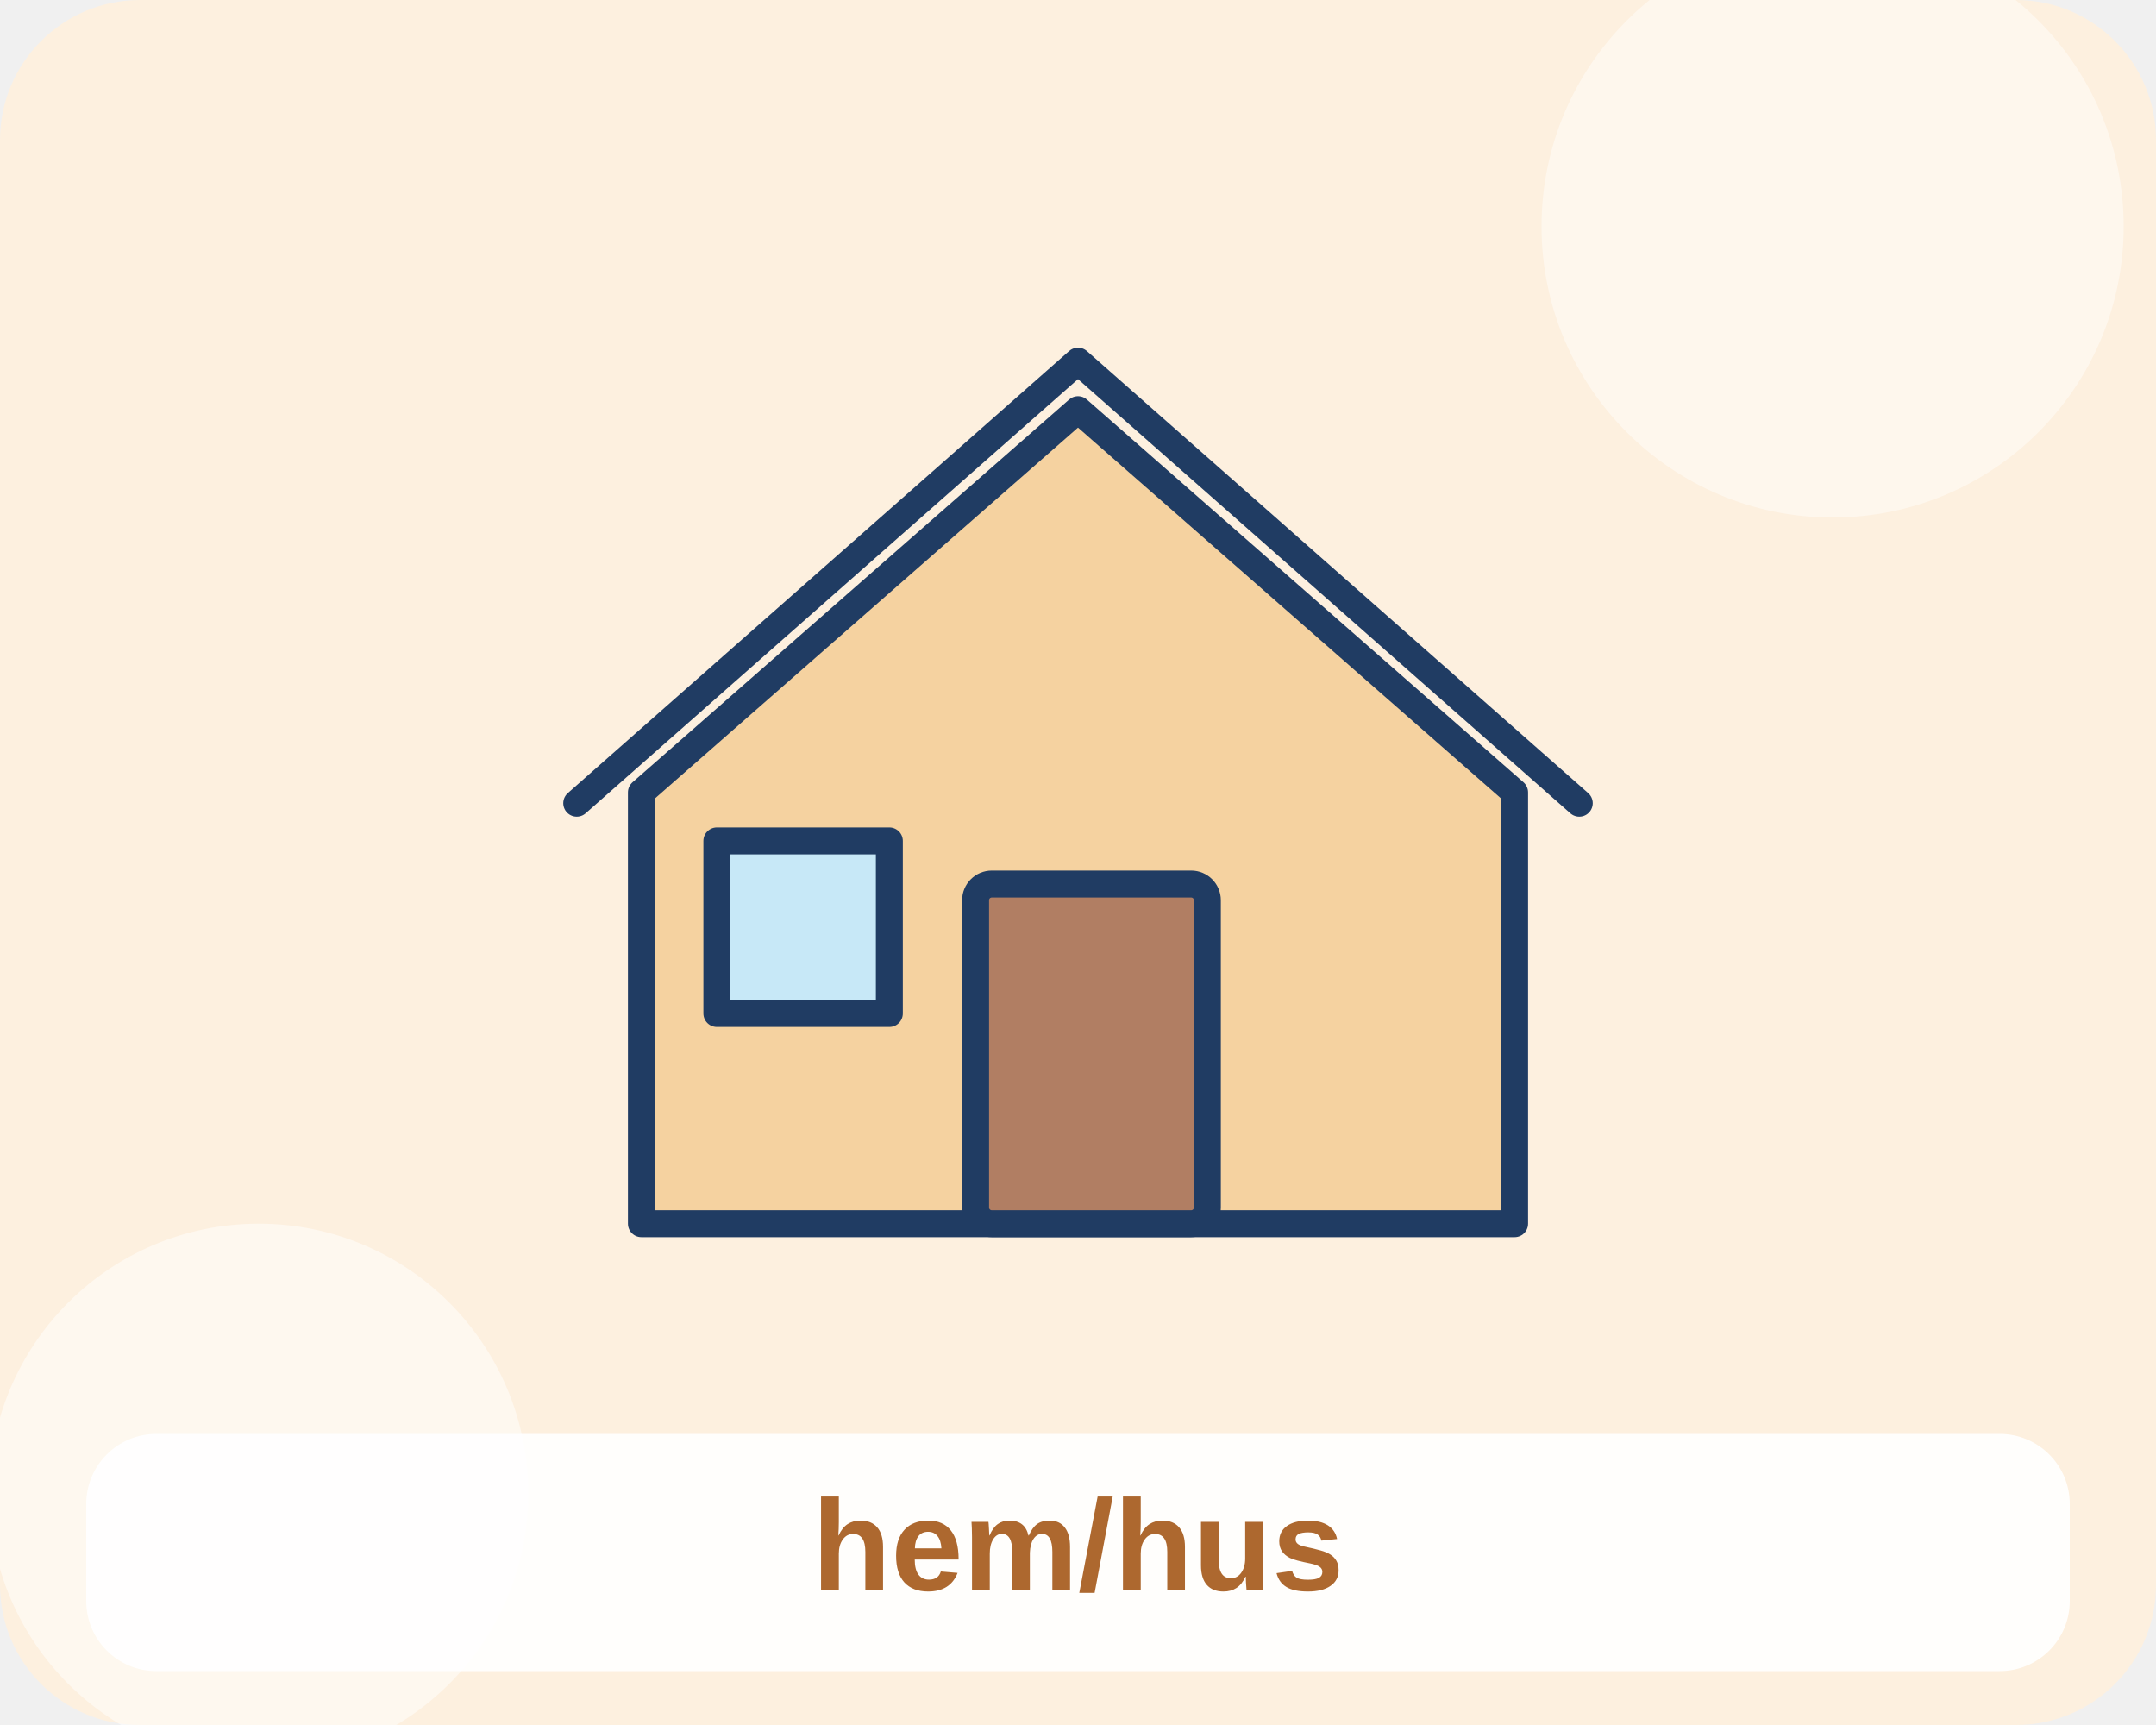
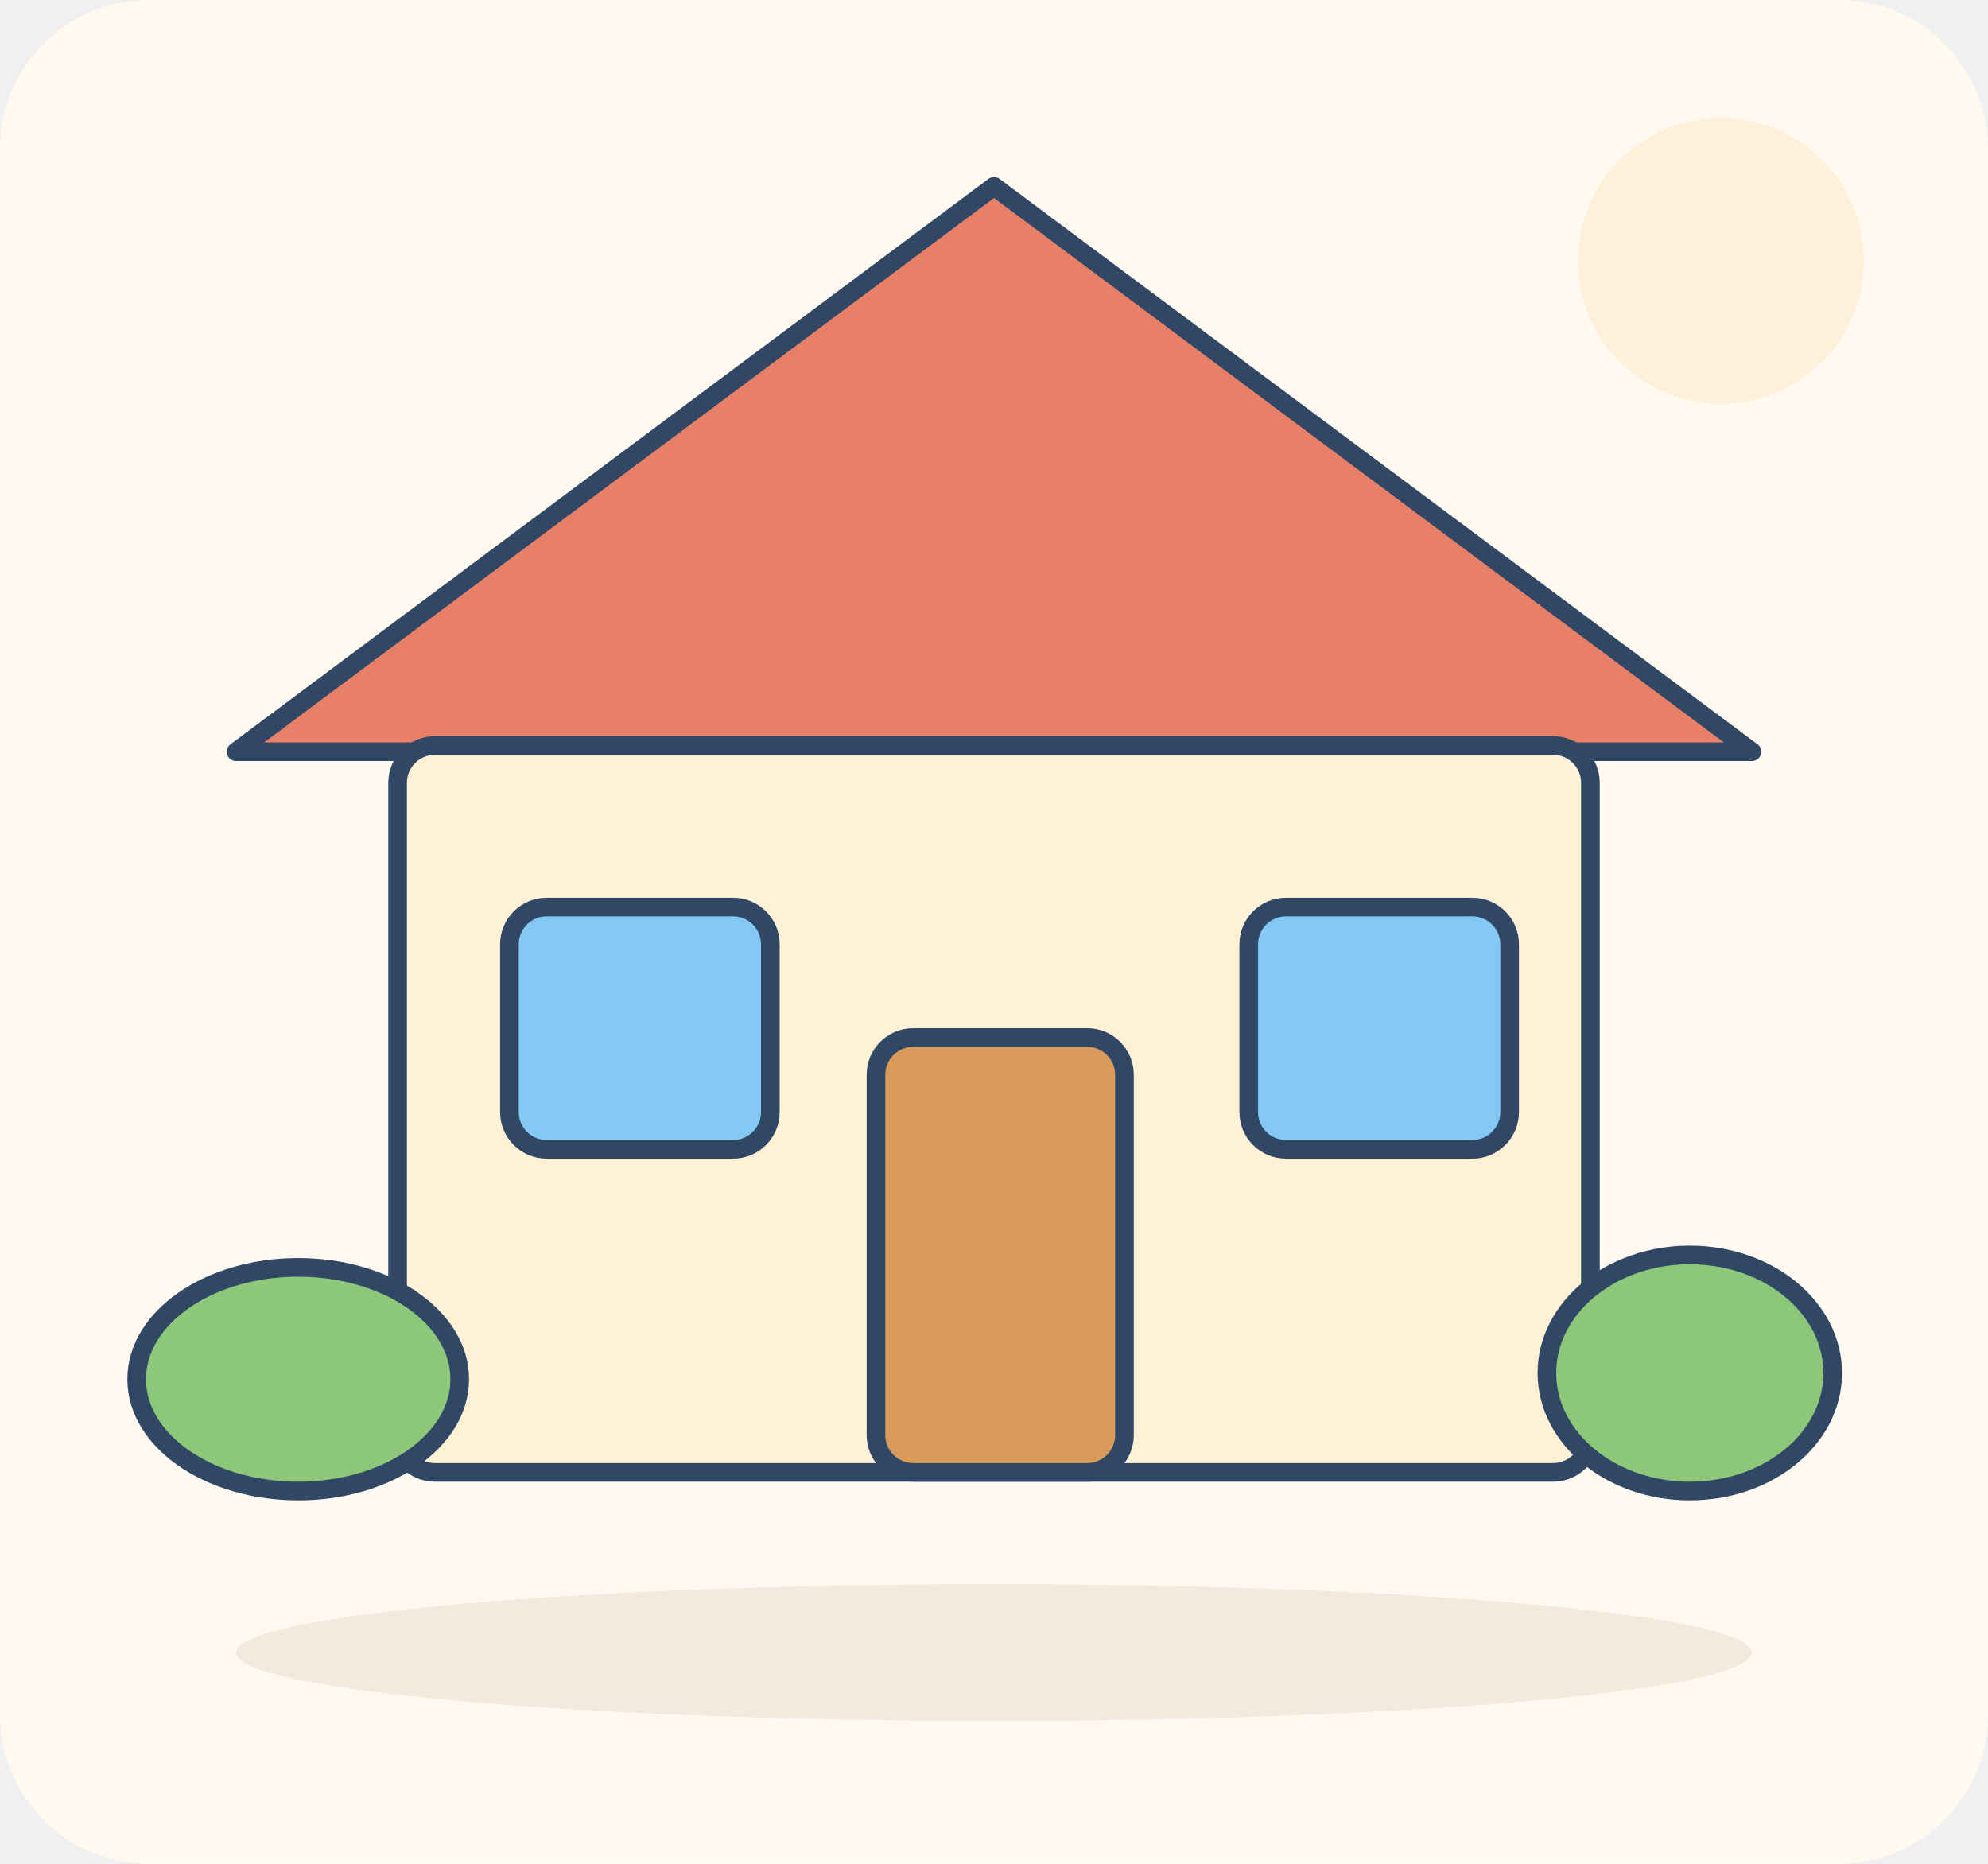
- <svg xmlns="http://www.w3.org/2000/svg" width="400" height="320" viewBox="0 0 400 320" role="img" aria-label="Illustration: hem/hus">
-   <rect width="400" height="320" rx="26" fill="#fdf0df" />
-   <circle cx="340" cy="42" r="54" fill="#ffffff" opacity=".45" />
-   <circle cx="48" cy="277" r="50" fill="#ffffff" opacity=".5" />
-   <g transform="translate(38 1)">
-     <path d="M81 146 L162 75 L243 146 V226 H81Z" fill="#f5d2a0" stroke="#203c63" stroke-width="5" stroke-linecap="round" stroke-linejoin="round" />
-     <path d="M69 148 L162 66 L255 148" fill="none" stroke="#203c63" stroke-width="5" stroke-linecap="round" stroke-linejoin="round" />
-     <rect x="143" y="163" width="43" height="63" rx="3" fill="#b17e63" stroke="#203c63" stroke-width="5" stroke-linecap="round" stroke-linejoin="round" />
-     <rect x="95" y="155" width="32" height="32" fill="#c7e8f7" stroke="#203c63" stroke-width="5" stroke-linecap="round" stroke-linejoin="round" />
-   </g>
-   <rect x="16" y="266" width="368" height="44" rx="13" fill="#ffffff" opacity=".92" />
-   <text x="200" y="295" font-size="24" text-anchor="middle" font-family="Arial, sans-serif" font-weight="bold" fill="#ad682f">hem/hus</text>
+ <svg xmlns="http://www.w3.org/2000/svg" width="320" height="300" viewBox="0 0 320 300">
+   <rect width="320" height="300" rx="24" fill="#fff9ef" />
+   <circle cx="277" cy="42" r="23" fill="#fff0d9" />
+   <ellipse cx="160" cy="266" rx="122" ry="11" fill="#e6dfd4" opacity=".6" />
+   <path d="M38 121 L160 30 L282 121 Z" fill="#e88067" stroke="#314766" stroke-width="3" stroke-linejoin="round" />
+   <rect x="64" y="120" width="192" height="117" rx="6" fill="#fff1d6" stroke="#314766" stroke-width="3" />
+   <rect x="141" y="167" width="40" height="70" rx="6" fill="#d99b59" stroke="#314766" stroke-width="3" />
+   <rect x="82" y="146" width="42" height="39" rx="6" fill="#83c9f3" stroke="#314766" stroke-width="3" />
+   <rect x="201" y="146" width="42" height="39" rx="6" fill="#83c9f3" stroke="#314766" stroke-width="3" />
+   <ellipse cx="48" cy="222" rx="26" ry="18" fill="#8dc77a" stroke="#314766" stroke-width="3" />
+   <ellipse cx="272" cy="221" rx="23" ry="19" fill="#8dc77a" stroke="#314766" stroke-width="3" />
</svg>
